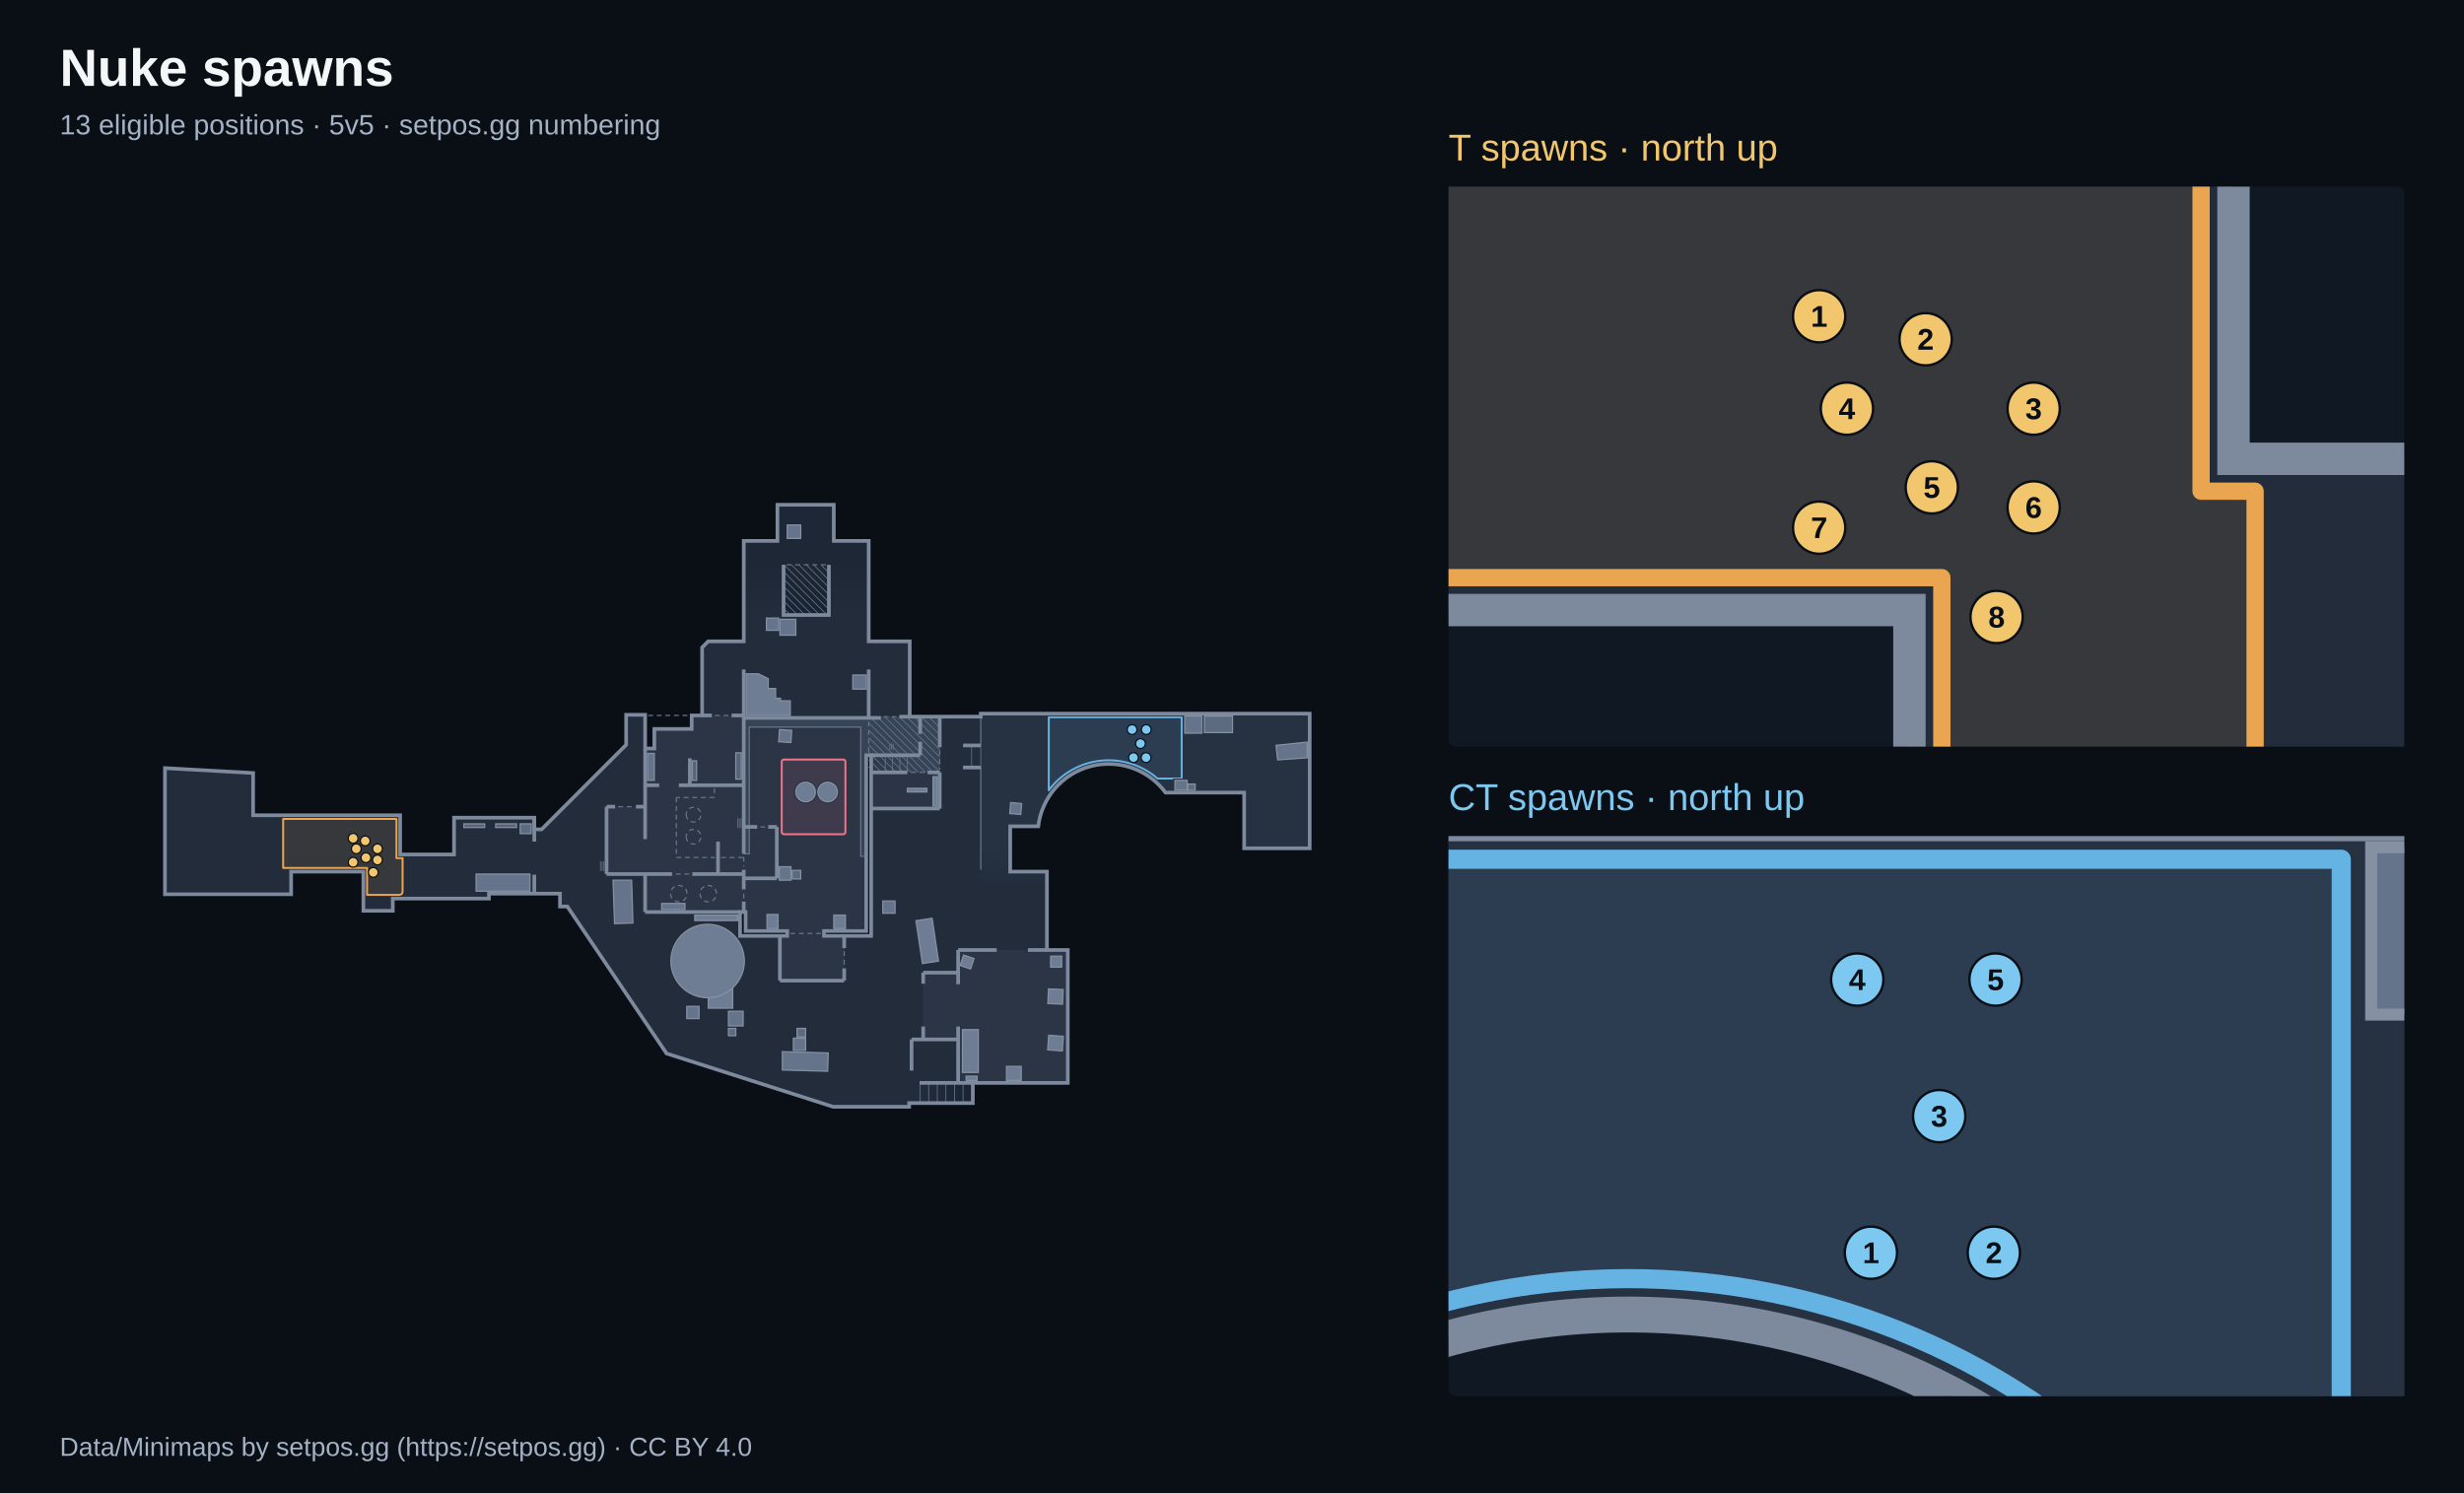
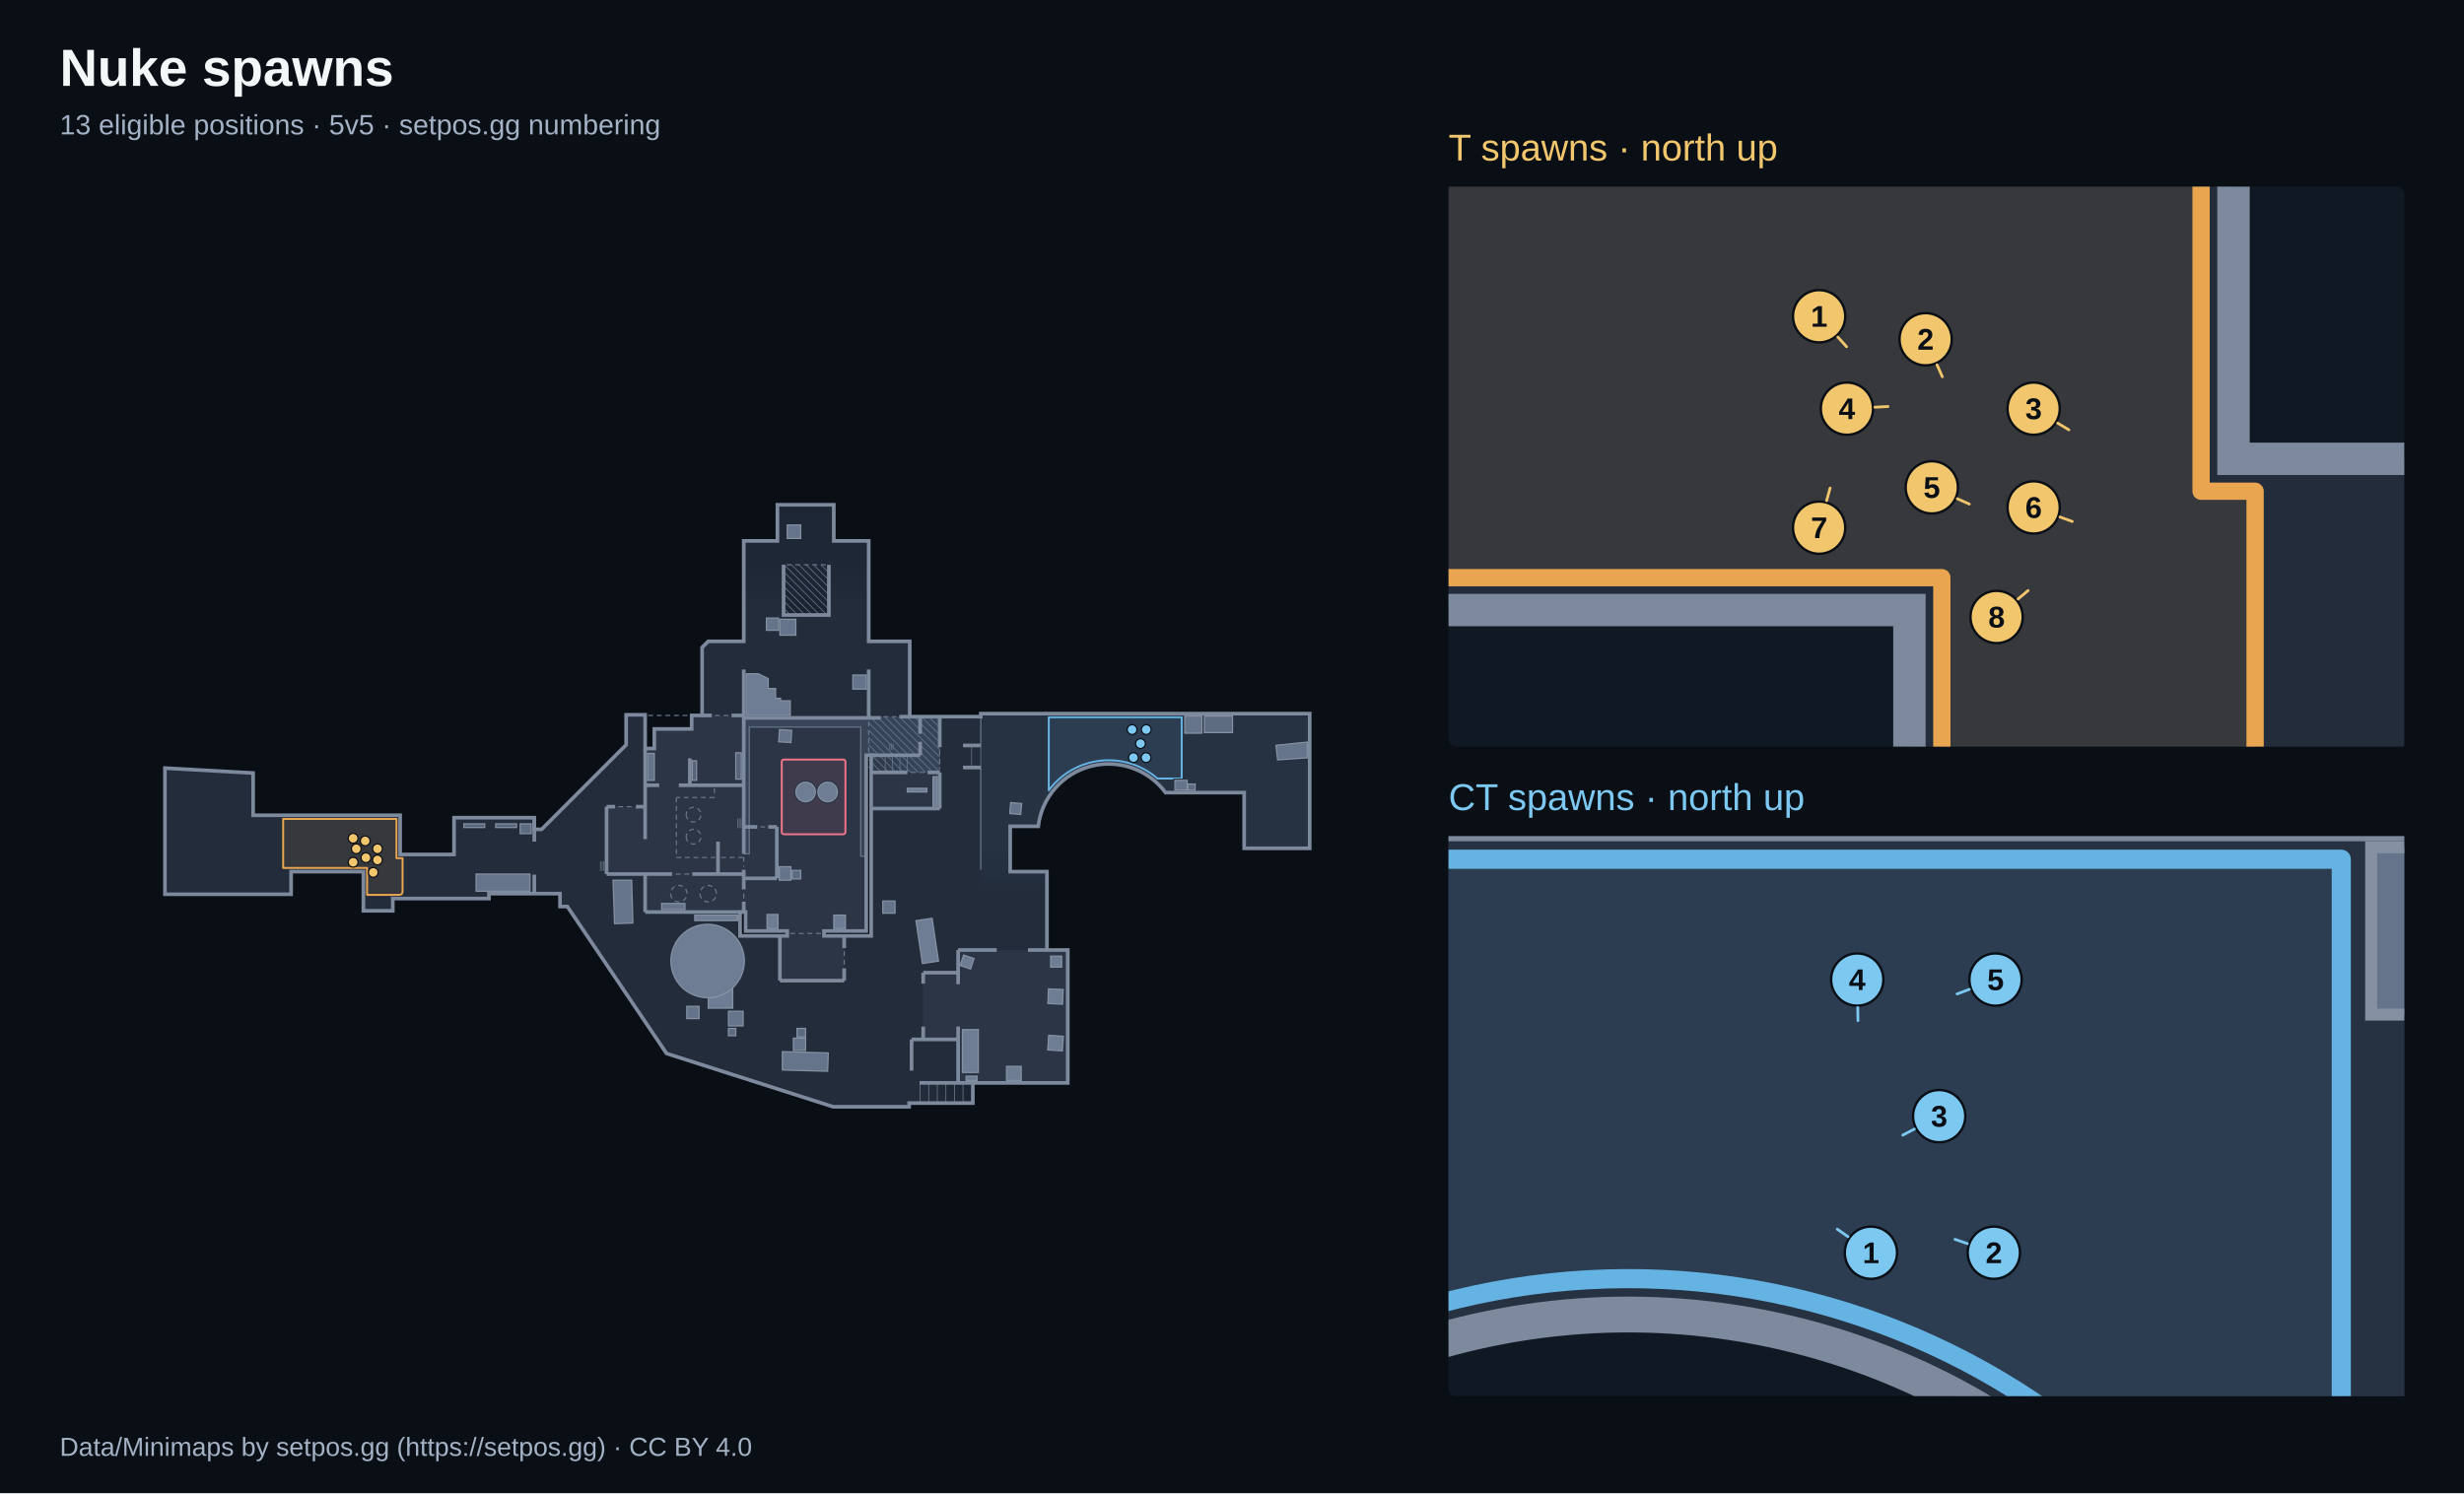
<svg xmlns="http://www.w3.org/2000/svg" width="1320" height="800" viewBox="0 0 1320 800" font-family="Arial, sans-serif">
  <defs>
    <g id="oss-map" fill="none">
      <defs>
        <clipPath id="floor-clip">
          <path d="M996 448.5H727.5V451H669.5V389.5H636V307.5H607.5V278H561.5V307.5H534V389.5H505L500 394.5V450H491.5V461H461V477H453.5V449.5H438V474L369 543H363V533.5H297.5V563.5H253.5V531.5H133.5V497L61.5 493V596H164.5V577.5H223.5V609.5H247.5V599.5H326V595.5H384V606H390L471 726L607 769.5H669V766.5H721V750H798.5V641.5H781.5V577.5H751.5V540.5H774.4A57.87 57.87 0 0 1 878.33 513H942.5V558.5H996ZM634 482.5H638V630H599.5V626H634ZM531 610.5H535.5V626H569.5V630H531Z" fill-rule="evenodd" clip-rule="evenodd" />
        </clipPath>
        <filter id="elevation-blend" filterUnits="userSpaceOnUse" x="0" y="0" width="1024" height="1024" color-interpolation-filters="sRGB">
          <feGaussianBlur stdDeviation="6" />
        </filter>
        <clipPath id="boundary-occlusion-clip">
          <path d="M777.8 446.3L896.7 446.3L896.7 449L892.5 449L892.5 466L896.7 466L896.7 501.5L884.5 501.5L884.5 512.5L896.7 512.5L896.7 516.35L777.8 516.35L777.8 446.3ZM559.8 480.8L622.2 480.8L622.2 552.2L559.8 552.2L559.8 480.8ZM575 512.5Q575 510.69 575.67 509Q576.39 507.17 577.78 505.78Q579.17 504.39 581 503.67Q582.69 503 584.5 503Q586.31 503 588 503.67Q589.83 504.39 591.22 505.78Q592.61 507.17 593.33 509Q593.42 509.23 593.5 509.46Q593.58 509.23 593.67 509Q594.39 507.17 595.78 505.78Q597.17 504.39 599 503.67Q600.69 503 602.5 503Q604.31 503 606 503.67Q607.83 504.39 609.22 505.78Q610.61 507.17 611.33 509Q612 510.69 612 512.5Q612 514.31 611.33 516Q610.61 517.83 609.22 519.22Q607.83 520.61 606 521.33Q604.31 522 602.5 522Q600.69 522 599 521.33Q597.17 520.61 595.78 519.22Q594.39 517.83 593.67 516Q593.58 515.77 593.5 515.54Q593.42 515.77 593.33 516Q592.61 517.83 591.22 519.22Q589.83 520.61 588 521.33Q586.31 522 584.5 522Q582.69 522 581 521.33Q579.17 520.61 577.78 519.22Q576.39 517.83 575.67 516Q575 514.31 575 512.5ZM152.8 529.3L260.7 529.3L260.7 601.7L152.8 601.7L152.8 529.3Z" clip-rule="evenodd" />
        </clipPath>
      </defs>
      <defs>
        <linearGradient id="surface-ramp-room-slope-grad" gradientUnits="userSpaceOnUse" x1="577" y1="324.4" x2="577" y2="362.8">
          <stop offset="0" stop-color="#1e2735" />
          <stop offset="0.9" stop-color="#222b39" />
          <stop offset="1" stop-color="#222c3b" />
        </linearGradient>
        <linearGradient id="surface-ramp-grad" gradientUnits="userSpaceOnUse" x1="585" y1="327" x2="585" y2="368">
          <stop offset="0" stop-color="#1e2735" />
          <stop offset="0.9" stop-color="#1a2331" />
          <stop offset="1" stop-color="#1a222f" />
        </linearGradient>
        <linearGradient id="surface-ct-slope-grad" gradientUnits="userSpaceOnUse" x1="740" y1="558" x2="740" y2="590">
          <stop offset="0" stop-color="#263141" />
          <stop offset="0.9" stop-color="#222d3d" />
          <stop offset="1" stop-color="#222c3b" />
        </linearGradient>
        <linearGradient id="surface-secret-stairs-grad" gradientUnits="userSpaceOnUse" x1="678" y1="759" x2="721" y2="759">
          <stop offset="0" stop-color="#222c3b" />
          <stop offset="0.9" stop-color="#1a2433" />
          <stop offset="1" stop-color="#1a222f" />
        </linearGradient>
        <linearGradient id="surface-heaven-stairs-grad" gradientUnits="userSpaceOnUse" x1="672" y1="489" x2="648" y2="489">
          <stop offset="0" stop-color="#374458" />
          <stop offset="0.9" stop-color="#2f3c50" />
          <stop offset="1" stop-color="#2f3a4c" />
        </linearGradient>
      </defs>
      <g id="editable-map">
        <g id="floor-surfaces" clip-path="url(#floor-clip)">
          <path id="floor-base" d="M996 448.5H727.5V451H669.5V389.5H636V307.5H607.5V278H561.5V307.5H534V389.5H505L500 394.5V450H491.5V461H461V477H453.5V449.5H438V474L369 543H363V533.5H297.5V563.5H253.5V531.5H133.5V497L61.5 493V596H164.5V577.5H223.5V609.5H247.5V599.5H326V595.5H384V606H390L471 726L607 769.5H669V766.5H721V750H798.5V641.5H781.5V577.5H751.5V540.5H774.4A57.87 57.87 0 0 1 878.33 513H942.5V558.5H996ZM634 482.5H638V630H599.5V626H634ZM531 610.5H535.5V626H569.5V630H531Z" fill="#222c3b" fill-rule="evenodd" />
          <g id="continuous-elevations" filter="url(#elevation-blend)">
</g>
          <path id="surface-ramp-room-north" d="M520 270H650V324.4H520Z" fill="#1e2735" stroke="none" />
          <path id="surface-ramp-room-slope" d="M520 324.4H650V362.8H520Z" fill="url(#surface-ramp-room-slope-grad)" stroke="none" />
          <path id="surface-ramp" d="M566.5 327H603.5V368H566.5Z" fill="url(#surface-ramp-grad)" stroke="none" />
          <path id="surface-ct" d="M727.5 440H1005V575H790V558H727.5Z" fill="#263141" stroke="none" />
          <path id="surface-ct-slope" d="M727.5 558H790V590H727.5Z" fill="url(#surface-ct-slope-grad)" stroke="none" />
          <path id="surface-secret-stairs" d="M678 750H721V766.5H678Z" fill="url(#surface-secret-stairs-grad)" stroke="none" />
          <path id="surface-a-site" d="M534 452H636V628H534Z" fill="#2b3546" stroke="none" />
          <path id="surface-hell-room" d="M636 496.5H694V526H636Z" fill="#2b3546" stroke="none" />
          <path id="surface-garage" d="M709 641.5H798.5V750H709V714.5H680.5V660H709Z" fill="#2b3546" stroke="none" />
          <path id="surface-lobby" d="M453.5 477H461V461H491.5V450H534V610.5H453.5V579.5H422V524.5H453.5Z" fill="#2b3546" stroke="none" />
          <path id="surface-mini" d="M563.5 628H616V666.5H563.5Z" fill="#2b3546" stroke="none" />
          <path id="surface-rafters" d="M534 452H636V565H629.5V459.5H538.5V563H534Z" fill="#374458" stroke="none" />
          <path id="surface-heaven" d="M636 451H694V496.5H672V482.5H636Z" fill="#374458" stroke="none" />
          <path id="surface-heaven-stairs" d="M648 482.5H672V496.5H648Z" fill="url(#surface-heaven-stairs-grad)" stroke="none" />
          <path id="surface-heaven-landing" d="M636 482.5H648V496.5H636Z" fill="#2f3a4c" stroke="none" />
        </g>
        <g id="lower-route-projections">
          <path id="under-heaven-border" d="M648 451L658.5 451M694 478.5L694 494M681.5 496.5L670 496.5M636 480L636 454.5" fill="none" stroke="#667587" stroke-width="1" stroke-dasharray="4 3" stroke-linejoin="round" />
          <path id="under-heaven-hatch" d="M691 451L694 454M685 451L694 460M679 451L694 466M673 451L694 472M667 451L694 478M661 451L694 484M655 451L694 490M649 451L694 496M643 451L688.5 496.5M637 451L682.5 496.5M636 456L676.5 496.5M636 462L670.5 496.5M636 468L664.5 496.5M636 474L658.5 496.5M636 480L652.5 496.5M636 486L646.5 496.5M636 492L640.5 496.5" fill="none" stroke="#667587" stroke-width=".65" />
          <path id="ramp-opening-border" d="M569 327L601 327" fill="none" stroke="#667587" stroke-width="1" stroke-dasharray="4 3" stroke-linejoin="round" />
          <path id="ramp-opening-hatch" d="M597 327L603.5 333.5M591 327L603.5 339.5M585 327L603.5 345.5M579 327L603.5 351.5M573 327L603.5 357.5M567 327L603.5 363.5M566.5 332.5L602 368M566.5 338.5L596 368M566.5 344.5L590 368M566.5 350.5L584 368M566.5 356.5L578 368M566.5 362.5L572 368" fill="none" stroke="#667587" stroke-width=".65" />
        </g>
        <g id="areas" clip-path="url(#boundary-occlusion-clip)">
          <g id="a-plant">
            <path id="a-plant-fill" d="M567 486Q565 486 565 488V545Q565 547 567 547H615Q617 547 617 545V488Q617 486 615 486Z" fill="#f07589" fill-opacity=".10" stroke="#f07589" stroke-width="1.6" stroke-linejoin="round" />
          </g>
          <g id="t-spawn">
            <path id="t-spawn-fill" d="M158 534.5H250.5V566.5H255.5V593.5Q255.5 596.5 252.5 596.5H226.5V574.5H158Z" fill="#e9a54f" fill-opacity=".10" stroke="#e9a54f" stroke-width="1.6" stroke-linejoin="round" />
          </g>
          <g id="ct-spawn">
            <path id="ct-spawn-fill" d="M783 451.5H891.5V501.5H871.75A60.87 60.87 0 0 0 783 511.15Z" fill="#65b3e3" fill-opacity=".10" stroke="#65b3e3" stroke-width="1.6" stroke-linejoin="round" />
          </g>
        </g>
        <g id="height-seams">
          <path id="ct-ledge-n" d="M727.5 451V474.5" fill="none" stroke="#667587" stroke-width="1" />
          <path id="ct-ledge-s" d="M727.5 492.5V576" fill="none" stroke="#667587" stroke-width="1" />
          <path id="ct-stairs-treads" d="M720 474.5V492.5M727.5 474.5V492.5" fill="none" stroke="#667587" stroke-width=".65" />
          <path id="rafters-ledge" d="M534 563H538.5V459.5H629.5V565H634" fill="none" stroke="#667587" stroke-width="1" />
          <path id="secret-stairs-treads" d="M678 750V766.5M685 750V766.5M692 750V766.5M699 750V766.5M706 750V766.5M713 750V766.5" fill="none" stroke="#667587" stroke-width=".65" />
          <path id="heaven-stairs-treads" d="M649.5 482.5V496.5M655.5 482.5V496.5M661.5 482.5V496.5M667.5 482.5V496.5" fill="none" stroke="#667587" stroke-width=".65" />
          <path id="heaven-ladder" d="M653.2 473V478M654.6 473V478M656 473V478" fill="none" stroke="#667587" stroke-width=".65" />
          <path id="t-roof-ladder" d="M419.8 569V577M418.4 569V577M417 569V577" fill="none" stroke="#667587" stroke-width=".65" />
          <path id="lobby-ladder" d="M531.8 534V542M530.4 534V542M529 534V542" fill="none" stroke="#667587" stroke-width=".65" />
          <path id="t-roof-route" d="M456 450L489 450M510.5 450L521.5 450M534 565.5L534 573.5M489.5 579.5L478 579.5M431.5 524.5L443.5 524.5" fill="none" stroke="#667587" stroke-width="1" stroke-dasharray="4 3" />
          <path id="t-roof-south-route" d="M534 599.5L534 594.5" fill="none" stroke="#667587" stroke-width="1" stroke-dasharray="4 3" />
          <path id="t-roof-deck-route" d="M510 509.5L510 517M510 517L479 517M479 517L479 566M479 566L510.5 566M515.5 566L534 566" fill="none" stroke="#667587" stroke-width="1" stroke-dasharray="4 3" />
          <path id="hut-roof-route" d="M547.5 541L551.5 541" fill="none" stroke="#667587" stroke-width="1" stroke-dasharray="4 3" />
          <path id="mini-roof-route" d="M572 628L597 628M616 642.5L616 654" fill="none" stroke="#667587" stroke-width="1" stroke-dasharray="4 3" />
          <path id="t-roof-vents" d="M487 531A6 6 0 1 0 499 531A6 6 0 1 0 487 531ZM487 549A6 6 0 1 0 499 549A6 6 0 1 0 487 549ZM474.3 595.5A6.7 6.7 0 1 0 487.7 595.5A6.7 6.7 0 1 0 474.3 595.5ZM498.3 595.5A6.7 6.7 0 1 0 511.7 595.5A6.7 6.7 0 1 0 498.3 595.5Z" fill="none" stroke="#667587" stroke-width="1" stroke-dasharray="4 3" />
        </g>
        <g id="physical-boundaries">
          <path id="perimeter" d="M996 448.5H727.5V451H669.5V389.5H636V307.5H607.5V278H561.5V307.5H534V389.5H505L500 394.5V450H491.5V461H461V477H453.5V449.5H438V474L369 543H363V533.5H297.5V563.5H253.5V531.5H133.5V497L61.5 493V596H164.5V577.5H223.5V609.5H247.5V599.5H326V595.5H384V606H390L471 726L607 769.5H669V766.5H721V750H798.5V641.5H781.5V577.5H751.5V540.5H774.4A57.87 57.87 0 0 1 878.33 513H942.5V558.5H996ZM634 482.5H638V630H599.5V626H634ZM531 610.5H535.5V626H569.5V630H531Z" fill="none" stroke="#7d899c" stroke-width="3" stroke-linejoin="miter" stroke-miterlimit="2" />
          <path id="lobby-west-wall" d="M453.5 477V551" fill="none" stroke="#7d899c" stroke-width="3" stroke-linejoin="miter" stroke-miterlimit="2" />
          <path id="lobby-west-room-north-w" d="M422 524.5H429" fill="none" stroke="#7d899c" stroke-width="3" stroke-linejoin="miter" stroke-miterlimit="2" />
          <path id="lobby-west-room-north-e" d="M446 524.5H453.5" fill="none" stroke="#7d899c" stroke-width="3" stroke-linejoin="miter" stroke-miterlimit="2" />
          <path id="lobby-west-room-west" d="M422 524.5V579.5" fill="none" stroke="#7d899c" stroke-width="3" stroke-linejoin="miter" stroke-miterlimit="2" />
          <path id="lobby-south-wall-w" d="M422 579.5H475.5" fill="none" stroke="#7d899c" stroke-width="3" stroke-linejoin="miter" stroke-miterlimit="2" />
          <path id="lobby-south-wall-e" d="M492 579.5H534" fill="none" stroke="#7d899c" stroke-width="3" stroke-linejoin="miter" stroke-miterlimit="2" />
          <path id="lobby-stub-513" d="M513 553V579.5" fill="none" stroke="#7d899c" stroke-width="3" stroke-linejoin="miter" stroke-miterlimit="2" />
          <path id="lobby-partition-w" d="M453.5 507H465" fill="none" stroke="#7d899c" stroke-width="3" stroke-linejoin="miter" stroke-miterlimit="2" />
          <path id="lobby-partition" d="M481 507H534" fill="none" stroke="#7d899c" stroke-width="3" stroke-linejoin="miter" stroke-miterlimit="2" />
          <path id="lobby-partition-stub" d="M490 485V507" fill="none" stroke="#7d899c" stroke-width="3" stroke-linejoin="miter" stroke-miterlimit="2" />
          <path id="lobby-north-wall-w" d="M500 450H508" fill="none" stroke="#7d899c" stroke-width="3" stroke-linejoin="miter" stroke-miterlimit="2" />
          <path id="lobby-north-wall-e" d="M524 450H534" fill="none" stroke="#7d899c" stroke-width="3" stroke-linejoin="miter" stroke-miterlimit="2" />
          <path id="lobby-south-room-west" d="M453.5 579.5V610.5" fill="none" stroke="#7d899c" stroke-width="3" stroke-linejoin="miter" stroke-miterlimit="2" />
          <path id="lobby-south-room-south" d="M453.5 610.5H531" fill="none" stroke="#7d899c" stroke-width="3" stroke-linejoin="miter" stroke-miterlimit="2" />
          <path id="a-north-wall" d="M534 452H646" fill="none" stroke="#7d899c" stroke-width="3" stroke-linejoin="miter" stroke-miterlimit="2" />
          <path id="a-west-wall-n" d="M534 412.5V563" fill="none" stroke="#7d899c" stroke-width="3" stroke-linejoin="miter" stroke-miterlimit="2" />
          <path id="a-west-wall-hut" d="M534 576V592" fill="none" stroke="#7d899c" stroke-width="3" stroke-linejoin="miter" stroke-miterlimit="2" />
          <path id="a-west-wall-s" d="M534 602V610.5" fill="none" stroke="#7d899c" stroke-width="3" stroke-linejoin="miter" stroke-miterlimit="2" />
          <path id="ramp-room-east-low" d="M636 412.5V452" fill="none" stroke="#7d899c" stroke-width="3" stroke-linejoin="miter" stroke-miterlimit="2" />
          <path id="hut-north-w" d="M534 541H545" fill="none" stroke="#7d899c" stroke-width="3" stroke-linejoin="miter" stroke-miterlimit="2" />
          <path id="hut-north-e" d="M554 541H561" fill="none" stroke="#7d899c" stroke-width="3" stroke-linejoin="miter" stroke-miterlimit="2" />
          <path id="hut-east" d="M561 541V583" fill="none" stroke="#7d899c" stroke-width="3" stroke-linejoin="miter" stroke-miterlimit="2" />
          <path id="hut-south" d="M534 583H561" fill="none" stroke="#7d899c" stroke-width="3" stroke-linejoin="miter" stroke-miterlimit="2" />
          <path id="mini-west" d="M563.5 630V666.5" fill="none" stroke="#7d899c" stroke-width="3" stroke-linejoin="miter" stroke-miterlimit="2" />
          <path id="mini-south" d="M563.5 666.5H616" fill="none" stroke="#7d899c" stroke-width="3" stroke-linejoin="miter" stroke-miterlimit="2" />
          <path id="mini-east-n" d="M616 630V640" fill="none" stroke="#7d899c" stroke-width="3" stroke-linejoin="miter" stroke-miterlimit="2" />
          <path id="mini-east-s" d="M616 656.5V666.5" fill="none" stroke="#7d899c" stroke-width="3" stroke-linejoin="miter" stroke-miterlimit="2" />
          <path id="side-room-south-e" d="M661 451H669.5" fill="none" stroke="#7d899c" stroke-width="3" stroke-linejoin="miter" stroke-miterlimit="2" />
          <path id="heaven-room-east-n" d="M678 451V465" fill="none" stroke="#7d899c" stroke-width="3" stroke-linejoin="miter" stroke-miterlimit="2" />
          <path id="heaven-room-east-s" d="M678 471.5V482.5" fill="none" stroke="#7d899c" stroke-width="3" stroke-linejoin="miter" stroke-miterlimit="2" />
          <path id="heaven-room-south" d="M638 482.5H678" fill="none" stroke="#7d899c" stroke-width="3" stroke-linejoin="miter" stroke-miterlimit="2" />
          <path id="heaven-east-wall" d="M694 451V476" fill="none" stroke="#7d899c" stroke-width="3" stroke-linejoin="miter" stroke-miterlimit="2" />
          <path id="hell-north-w" d="M638 496.5H667.5" fill="none" stroke="#7d899c" stroke-width="3" stroke-linejoin="miter" stroke-miterlimit="2" />
          <path id="hell-north-e" d="M684 496.5H694" fill="none" stroke="#7d899c" stroke-width="3" stroke-linejoin="miter" stroke-miterlimit="2" />
          <path id="hell-east" d="M694 496.5V526" fill="none" stroke="#7d899c" stroke-width="3" stroke-linejoin="miter" stroke-miterlimit="2" />
          <path id="hell-south" d="M638 526H694" fill="none" stroke="#7d899c" stroke-width="3" stroke-linejoin="miter" stroke-miterlimit="2" />
          <path id="ct-stairs-rail-n" d="M713 474.5H727.5" fill="none" stroke="#7d899c" stroke-width="3" stroke-linejoin="miter" stroke-miterlimit="2" />
          <path id="ct-stairs-rail-s" d="M713 492.5H727.5" fill="none" stroke="#7d899c" stroke-width="3" stroke-linejoin="miter" stroke-miterlimit="2" />
          <path id="ramp-rail" d="M566.5 327V368H603.5V327" fill="none" stroke="#7d899c" stroke-width="3" stroke-linejoin="miter" stroke-miterlimit="2" />
          <path id="garage-north-w" d="M709 641.5H740.5" fill="none" stroke="#7d899c" stroke-width="3" stroke-linejoin="miter" stroke-miterlimit="2" />
          <path id="garage-north-e" d="M766 641.5H781.5" fill="none" stroke="#7d899c" stroke-width="3" stroke-linejoin="miter" stroke-miterlimit="2" />
          <path id="garage-west-n" d="M709 641.5V669.5" fill="none" stroke="#7d899c" stroke-width="3" stroke-linejoin="miter" stroke-miterlimit="2" />
          <path id="garage-west-s" d="M709 704V750" fill="none" stroke="#7d899c" stroke-width="3" stroke-linejoin="miter" stroke-miterlimit="2" />
          <path id="porch-north" d="M680.5 660H709" fill="none" stroke="#7d899c" stroke-width="3" stroke-linejoin="miter" stroke-miterlimit="2" />
          <path id="porch-post-n" d="M680.5 660V669" fill="none" stroke="#7d899c" stroke-width="3" stroke-linejoin="miter" stroke-miterlimit="2" />
          <path id="porch-post-s" d="M680.5 704V714.5" fill="none" stroke="#7d899c" stroke-width="3" stroke-linejoin="miter" stroke-miterlimit="2" />
          <path id="porch-south" d="M671 714.5H709" fill="none" stroke="#7d899c" stroke-width="3" stroke-linejoin="miter" stroke-miterlimit="2" />
          <path id="secret-shed-west" d="M671 714.5V740" fill="none" stroke="#7d899c" stroke-width="3" stroke-linejoin="miter" stroke-miterlimit="2" />
          <path id="secret-stairs-rail" d="M677.5 750H721" fill="none" stroke="#7d899c" stroke-width="3" stroke-linejoin="miter" stroke-miterlimit="2" />
          <path id="t-lane-gate-n" d="M363 533.5V553" fill="none" stroke="#7d899c" stroke-width="3" stroke-linejoin="miter" stroke-miterlimit="2" />
          <path id="t-lane-gate-s" d="M363 580V595.5" fill="none" stroke="#7d899c" stroke-width="3" stroke-linejoin="miter" stroke-miterlimit="2" />
        </g>
        <g id="cover-surfaces">
          <g id="silo-south-service-pad-cover">
            <path id="silo-south-service-pad" d="M525 689H505V680.5C506.646 680.5 508.313 680.337 509.927 680.015L510 680L512.5 679.5L513.814 679.062C514.937 678.688 516.031 678.234 517.089 677.705L517.5 677.5L518.286 677.107C519.758 676.371 521.155 675.491 522.454 674.48L525 672.5V689Z" fill="#6e7d93" stroke="#8591a3" stroke-width="1" stroke-linejoin="miter" />
          </g>
          <g id="t-side-truck-cover">
            <path id="t-side-truck" d="M315.5 579.5H359.5V593.5H315.5Z" fill="#65748a" stroke="#8591a3" stroke-width="1" stroke-linejoin="miter" />
          </g>
          <g id="t-lane-bench-west-cover">
            <path id="t-lane-bench-west" d="M305.5 538.5H322.5V541.5H305.5Z" fill="#566378" stroke="#8591a3" stroke-width="1" stroke-linejoin="miter" />
          </g>
          <g id="t-lane-bench-east-cover">
            <path id="t-lane-bench-east" d="M331.5 538.5H348.5V541.5H331.5Z" fill="#566378" stroke="#8591a3" stroke-width="1" stroke-linejoin="miter" />
          </g>
          <g id="t-lane-bin-cover">
            <path id="t-lane-bin" d="M351.5 538.5H360.5V546.5H351.5Z" fill="#5d6b81" stroke="#8591a3" stroke-width="1" stroke-linejoin="miter" />
          </g>
          <g id="yard-crate-high-cover">
            <path id="yard-crate-high" d="M521.5 691.5H533.5V703.5H521.5Z" fill="#65748a" stroke="#8591a3" stroke-width="1" stroke-linejoin="miter" />
          </g>
          <g id="yard-crate-low-cover">
            <path id="yard-crate-low" d="M521.5 705.5H527.5V711.5H521.5Z" fill="#5d6b81" stroke="#8591a3" stroke-width="1" stroke-linejoin="miter" />
          </g>
          <g id="yard-small-crate-high-cover">
            <path id="yard-small-crate-high" d="M577.5 705.5H584.5V712.5H577.5Z" fill="#5d6b81" stroke="#8591a3" stroke-width="1" stroke-linejoin="miter" />
          </g>
          <g id="yard-small-crate-low-cover">
            <path id="yard-small-crate-low" d="M574.5 713.5H584.5V723.5H574.5Z" fill="#65748a" stroke="#8591a3" stroke-width="1" stroke-linejoin="miter" />
          </g>
          <g id="yard-red-container-cover">
            <path id="yard-red-container" d="M566.014 724.5L565.5 724.486V725V739V739.486L565.986 739.5L601.986 740.5L602.482 740.514L602.5 740.018L603 726.018L603.018 725.514L602.514 725.5L566.014 724.5Z" fill="#65748a" stroke="#8591a3" stroke-width="1" stroke-linejoin="miter" />
          </g>
          <g id="silo-access-blue-crate-cover">
            <path id="silo-access-blue-crate" d="M487.5 687.5H497.5V697.5H487.5Z" fill="#65748a" stroke="#8591a3" stroke-width="1" stroke-linejoin="miter" />
          </g>
          <g id="lobby-side-blue-container-cover">
            <path id="lobby-side-blue-container" d="M427.789 584.5H427.271L427.289 585.018L428.5 619.518L428.518 620.018L429.018 620L443.018 619.5L443.514 619.482L443.5 618.985L442.5 584.985L442.485 584.5H442H427.789Z" fill="#65748a" stroke="#8591a3" stroke-width="1" stroke-linejoin="miter" />
          </g>
          <g id="ramp-back-crate-cover">
            <path id="ramp-back-crate" d="M569.5 294.5H580.5V305.5H569.5Z" fill="#65748a" stroke="#8591a3" stroke-width="1" stroke-linejoin="miter" />
          </g>
          <g id="secret-side-white-container-cover">
            <path id="secret-side-white-container" d="M712.5 706.5H725.5V741.5H712.5Z" fill="#6e7d93" stroke="#8591a3" stroke-width="1" stroke-linejoin="miter" />
          </g>
          <g id="garage-south-crate-cover">
            <path id="garage-south-crate" d="M748.5 736.5H760.5V748H748.5Z" fill="#6e7d93" stroke="#8591a3" stroke-width="1" stroke-linejoin="miter" />
          </g>
          <g id="garage-east-crate-1-cover">
            <path id="garage-east-crate-1" d="M782.76 673.25L794.75 673.76L794.24 685.75L782.25 685.24Z" fill="#6e7d93" stroke="#8591a3" stroke-width="1" stroke-linejoin="miter" />
          </g>
          <g id="garage-south-detail-cover">
            <path id="garage-south-detail" d="M715.5 744.5H724.5V748H715.5Z" fill="#6e7d93" stroke="#8591a3" stroke-width="1" stroke-linejoin="miter" />
          </g>
          <g id="garage-east-crate-2-cover">
            <path id="garage-east-crate-2" d="M782.93 711.10L794.90 711.93L794.07 723.90L782.10 723.07Z" fill="#6e7d93" stroke="#8591a3" stroke-width="1" stroke-linejoin="miter" />
          </g>
          <g id="garage-north-crate-cover">
            <path id="garage-north-crate" d="M784.5 646.5H793.5V655.5H784.5Z" fill="#6e7d93" stroke="#8591a3" stroke-width="1" stroke-linejoin="miter" />
          </g>
          <g id="ct-yard-red-crate-cover">
            <path id="ct-yard-red-crate" d="M751.89 521.14L760.86 521.89L760.11 530.86L751.14 530.11Z" fill="#65748a" stroke="#8591a3" stroke-width="1" stroke-linejoin="miter" />
          </g>
          <g id="ct-lane-bin-cover">
            <path id="ct-lane-bin" d="M886 503H896V511H886Z" fill="#65748a" stroke="#8591a3" stroke-width="1" stroke-linejoin="miter" />
          </g>
          <g id="ct-lane-crate-cover">
            <path id="ct-lane-crate" d="M894 450.5H908V464.5H894Z" fill="#65748a" stroke="#8591a3" stroke-width="1" stroke-linejoin="miter" />
          </g>
          <g id="ct-lane-container-cover">
            <path id="ct-lane-container" d="M910 450.5H933V464H910Z" fill="#5d6b81" stroke="#8591a3" stroke-width="1" stroke-linejoin="miter" />
          </g>
          <g id="ct-lane-detail-cover">
            <path id="ct-lane-detail" d="M896.5 506H902.5V511H896.5Z" fill="#5d6b81" stroke="#8591a3" stroke-width="1" stroke-linejoin="miter" />
          </g>
          <g id="yard-secret-crate-cover">
            <path id="yard-secret-crate" d="M713.46 645.63L722.01 648.46L719.17 657.01L710.63 654.18Z" fill="#6e7d93" stroke="#8591a3" stroke-width="1" stroke-linejoin="miter" />
          </g>
          <g id="outside-main-crate-cover">
            <path id="outside-main-crate" d="M647.5 601.5H657.5V611.5H647.5Z" fill="#65748a" stroke="#8591a3" stroke-width="1" stroke-linejoin="miter" />
          </g>
          <g id="hut-vent-base-cover">
            <path id="hut-vent-base" d="M563 573.5H572.5V584.5H563Z" fill="#65748a" stroke="#8591a3" stroke-width="1" stroke-linejoin="miter" />
          </g>
          <g id="hut-blue-crate-cover">
            <path id="hut-blue-crate" d="M573.5 576.5H580.5V583.5H573.5Z" fill="#5d6b81" stroke="#8591a3" stroke-width="1" stroke-linejoin="miter" />
          </g>
          <g id="a-north-blue-crate-cover">
            <path id="a-north-blue-crate" d="M563.14 461.53L573.13 462.14L572.51 472.13L562.53 471.51Z" fill="#65748a" stroke="#8591a3" stroke-width="1" stroke-linejoin="miter" />
          </g>
          <g id="ramp-mid-crate-cover">
            <path id="ramp-mid-crate" d="M563.5 371.5H576.5V384.5H563.5Z" fill="#65748a" stroke="#8591a3" stroke-width="1" stroke-linejoin="miter" />
          </g>
          <g id="ramp-mid-blue-crate-cover">
            <path id="ramp-mid-blue-crate" d="M552.5 370.5H562.5V380.5H552.5Z" fill="#65748a" stroke="#8591a3" stroke-width="1" stroke-linejoin="miter" />
          </g>
          <g id="outside-white-container-cover">
            <path id="outside-white-container" d="M674.57 617.55L687.76 615.57L693.01 650.59L679.83 652.57Z" fill="#6e7d93" stroke="#8591a3" stroke-width="1" stroke-linejoin="miter" />
          </g>
          <g id="a-reactor-west-cover">
            <path id="a-reactor-west" d="M576.5 512.5A8 8 0 1 0 592.5 512.5A8 8 0 1 0 576.5 512.5Z" fill="#6e7d93" stroke="#8591a3" stroke-width="1" stroke-linejoin="miter" />
          </g>
          <g id="a-reactor-east-cover">
            <path id="a-reactor-east" d="M594.5 512.5A8 8 0 1 0 610.5 512.5A8 8 0 1 0 594.5 512.5Z" fill="#6e7d93" stroke="#8591a3" stroke-width="1" stroke-linejoin="miter" />
          </g>
          <g id="silo-cover">
            <path id="silo" d="M474.5 650.5A30 30 0 1 0 534.5 650.5A30 30 0 1 0 474.5 650.5Z" fill="#6e7d93" stroke="#8591a3" stroke-width="1" stroke-linejoin="miter" />
          </g>
          <g id="ramp-crate-pile-cover">
            <path id="ramp-crate-pile" d="M536 416H546L554 420V428H560V436H564V438H572V450H536Z" fill="#6e7d93" stroke="#8591a3" stroke-width="1" stroke-linejoin="miter" />
          </g>
          <g id="ramp-east-crate-cover">
            <path id="ramp-east-crate" d="M623 417H634V428.5H623Z" fill="#65748a" stroke="#8591a3" stroke-width="1" stroke-linejoin="miter" />
          </g>
          <g id="lobby-west-lockers-cover">
            <path id="lobby-west-lockers" d="M455.5 481H461V503H455.5Z" fill="#65748a" stroke="#8591a3" stroke-width="1" stroke-linejoin="miter" />
          </g>
          <g id="lobby-lockers-partition-cover">
            <path id="lobby-lockers-partition" d="M492 487H495.5V503H492Z" fill="#566378" stroke="#8591a3" stroke-width="1" stroke-linejoin="miter" />
          </g>
          <g id="lobby-lockers-east-cover">
            <path id="lobby-lockers-east" d="M527.5 480.5H532V502H527.5Z" fill="#566378" stroke="#8591a3" stroke-width="1" stroke-linejoin="miter" />
          </g>
          <g id="lobby-south-crates-cover">
            <path id="lobby-south-crates" d="M467 603.5H486V608.5H467Z" fill="#65748a" stroke="#8591a3" stroke-width="1" stroke-linejoin="miter" />
          </g>
          <g id="hell-lockers-cover">
            <path id="hell-lockers" d="M688.5 500H692V524H688.5Z" fill="#6e7d93" stroke="#8591a3" stroke-width="1" stroke-linejoin="miter" />
          </g>
          <g id="hell-rack-cover">
            <path id="hell-rack" d="M667.5 509.5H683.5V512.5H667.5Z" fill="#6e7d93" stroke="#8591a3" stroke-width="1" stroke-linejoin="miter" />
          </g>
          <g id="a-vent-west-cover">
            <path id="a-vent-west" d="M553 612.5H562V624H553Z" fill="#6e7d93" stroke="#8591a3" stroke-width="1" stroke-linejoin="miter" />
          </g>
          <g id="a-vent-east-cover">
            <path id="a-vent-east" d="M607.5 613H617V624H607.5Z" fill="#6e7d93" stroke="#8591a3" stroke-width="1" stroke-linejoin="miter" />
          </g>
          <g id="silo-pipe-cover">
            <path id="silo-pipe" d="M494 613H529V617.5H494Z" fill="#6e7d93" stroke="#8591a3" stroke-width="1" stroke-linejoin="miter" />
          </g>
          <g id="ct-truck-cover">
            <path id="ct-truck" d="M968.5 474.4L994 471.75V484.6L969.8 486.3Z" fill="#65748a" stroke="#8591a3" stroke-width="1" stroke-linejoin="miter" />
          </g>
        </g>
      </g>
    </g>
  </defs>
  <rect width="1320" height="800" fill="#0a0f16" />
  <text x="32" y="46" fill="#f4f7f8" font-size="28" font-weight="700">Nuke spawns</text>
  <text x="32" y="72" fill="#a3b2c5" font-size="15">13 eligible positions · 5v5 · setpos.gg numbering</text>
  <svg x="24" y="88" width="720" height="672" viewBox="0 0 1024 1024">
    <use href="#oss-map" />
    <circle cx="215.141" cy="550.301" r="4" fill="#f2c66d" stroke="#0a0f16" stroke-width="1" />
    <circle cx="225" cy="552.429" r="4" fill="#f2c66d" stroke="#0a0f16" stroke-width="1" />
    <circle cx="235" cy="558.857" r="4" fill="#f2c66d" stroke="#0a0f16" stroke-width="1" />
    <circle cx="217.714" cy="558.857" r="4" fill="#f2c66d" stroke="#0a0f16" stroke-width="1" />
    <circle cx="225.571" cy="566.143" r="4" fill="#f2c66d" stroke="#0a0f16" stroke-width="1" />
    <circle cx="235" cy="568" r="4" fill="#f2c66d" stroke="#0a0f16" stroke-width="1" />
    <circle cx="215.141" cy="569.873" r="4" fill="#f2c66d" stroke="#0a0f16" stroke-width="1" />
    <circle cx="231.571" cy="578.143" r="4" fill="#f2c66d" stroke="#0a0f16" stroke-width="1" />
    <circle cx="852.143" cy="484.429" r="4" fill="#7dc8f1" stroke="#0a0f16" stroke-width="1" />
    <circle cx="862.429" cy="484.429" r="4" fill="#7dc8f1" stroke="#0a0f16" stroke-width="1" />
    <circle cx="857.857" cy="473" r="4" fill="#7dc8f1" stroke="#0a0f16" stroke-width="1" />
    <circle cx="851" cy="461.571" r="4" fill="#7dc8f1" stroke="#0a0f16" stroke-width="1" />
    <circle cx="862.571" cy="461.571" r="4" fill="#7dc8f1" stroke="#0a0f16" stroke-width="1" />
  </svg>
  <text x="776" y="86" font-size="20" fill="#f2c66d">T spawns · north up</text>
  <rect x="776" y="100" width="512" height="300" rx="4" fill="#101923" />
  <svg x="776" y="100" width="512" height="300" viewBox="180.833 538.301 88.476 51.841">
    <use href="#oss-map" />
    <a href="https://setpos.gg/nuke/t1">
      <circle cx="215.141" cy="550.301" r="2.419" fill="#f2c66d" stroke="#0a0f16" stroke-width="0.225" />
      <text x="215.141" y="550.301" dy=".35em" text-anchor="middle" font-size="2.765" font-weight="700" fill="#0a0f16">1</text>
-     </a>
-     <a href="https://setpos.gg/nuke/t2">
+       <line x1="216.876" y1="552.228" x2="217.685" y2="553.127" stroke="#f2c66d" stroke-width="0.259" stroke-linecap="round" />
+     </a>
+     <g>
      <circle cx="225" cy="552.429" r="2.419" fill="#f2c66d" stroke="#0a0f16" stroke-width="0.225" />
      <text x="225" y="552.429" dy=".35em" text-anchor="middle" font-size="2.765" font-weight="700" fill="#0a0f16">2</text>
-     </a>
+       <line x1="226.054" y1="554.797" x2="226.546" y2="555.902" stroke="#f2c66d" stroke-width="0.259" stroke-linecap="round" />
+     </g>
    <a href="https://setpos.gg/nuke/t3">
      <circle cx="235" cy="558.857" r="2.419" fill="#f2c66d" stroke="#0a0f16" stroke-width="0.225" />
      <text x="235" y="558.857" dy=".35em" text-anchor="middle" font-size="2.765" font-weight="700" fill="#0a0f16">3</text>
+       <line x1="237.222" y1="560.192" x2="238.259" y2="560.815" stroke="#f2c66d" stroke-width="0.259" stroke-linecap="round" />
    </a>
    <a href="https://setpos.gg/nuke/t4">
      <circle cx="217.714" cy="558.857" r="2.419" fill="#f2c66d" stroke="#0a0f16" stroke-width="0.225" />
      <text x="217.714" y="558.857" dy=".35em" text-anchor="middle" font-size="2.765" font-weight="700" fill="#0a0f16">4</text>
+       <line x1="220.303" y1="558.721" x2="221.511" y2="558.658" stroke="#f2c66d" stroke-width="0.259" stroke-linecap="round" />
    </a>
    <a href="https://setpos.gg/nuke/t5">
      <circle cx="225.571" cy="566.143" r="2.419" fill="#f2c66d" stroke="#0a0f16" stroke-width="0.225" />
      <text x="225.571" y="566.143" dy=".35em" text-anchor="middle" font-size="2.765" font-weight="700" fill="#0a0f16">5</text>
+       <line x1="227.939" y1="567.197" x2="229.044" y2="567.689" stroke="#f2c66d" stroke-width="0.259" stroke-linecap="round" />
    </a>
    <a href="https://setpos.gg/nuke/t6">
      <circle cx="235" cy="568" r="2.419" fill="#f2c66d" stroke="#0a0f16" stroke-width="0.225" />
      <text x="235" y="568" dy=".35em" text-anchor="middle" font-size="2.765" font-weight="700" fill="#0a0f16">6</text>
+       <line x1="237.436" y1="568.887" x2="238.572" y2="569.3" stroke="#f2c66d" stroke-width="0.259" stroke-linecap="round" />
    </a>
    <a href="https://setpos.gg/nuke/t7">
      <circle cx="215.141" cy="569.873" r="2.419" fill="#f2c66d" stroke="#0a0f16" stroke-width="0.225" />
      <text x="215.141" y="569.873" dy=".35em" text-anchor="middle" font-size="2.765" font-weight="700" fill="#0a0f16">7</text>
+       <line x1="215.834" y1="567.375" x2="216.157" y2="566.209" stroke="#f2c66d" stroke-width="0.259" stroke-linecap="round" />
    </a>
    <a href="https://setpos.gg/nuke/t8">
      <circle cx="231.571" cy="578.143" r="2.419" fill="#f2c66d" stroke="#0a0f16" stroke-width="0.225" />
      <text x="231.571" y="578.143" dy=".35em" text-anchor="middle" font-size="2.765" font-weight="700" fill="#0a0f16">8</text>
+       <line x1="233.557" y1="576.477" x2="234.484" y2="575.699" stroke="#f2c66d" stroke-width="0.259" stroke-linecap="round" />
    </a>
  </svg>
  <text x="776" y="434" font-size="20" fill="#7dc8f1">CT spawns · north up</text>
  <rect x="776" y="448" width="512" height="300" rx="4" fill="#101923" />
  <svg x="776" y="448" width="512" height="300" viewBox="816.801 449.571 79.97 46.857">
    <use href="#oss-map" />
-     <a href="https://setpos.gg/nuke/ct1">
+     <g>
      <circle cx="852.143" cy="484.429" r="2.187" fill="#7dc8f1" stroke="#0a0f16" stroke-width="0.203" />
      <text x="852.143" y="484.429" dy=".35em" text-anchor="middle" font-size="2.499" font-weight="700" fill="#0a0f16">1</text>
-     </a>
-     <a href="https://setpos.gg/nuke/ct2">
+       <line x1="850.224" y1="483.085" x2="849.328" y2="482.458" stroke="#7dc8f1" stroke-width="0.234" stroke-linecap="round" />
+     </g>
+     <g>
      <circle cx="862.429" cy="484.429" r="2.187" fill="#7dc8f1" stroke="#0a0f16" stroke-width="0.203" />
      <text x="862.429" y="484.429" dy=".35em" text-anchor="middle" font-size="2.499" font-weight="700" fill="#0a0f16">2</text>
-     </a>
-     <a href="https://setpos.gg/nuke/ct3">
+       <line x1="860.213" y1="483.666" x2="859.18" y2="483.31" stroke="#7dc8f1" stroke-width="0.234" stroke-linecap="round" />
+     </g>
+     <g>
      <circle cx="857.857" cy="473" r="2.187" fill="#7dc8f1" stroke="#0a0f16" stroke-width="0.203" />
      <text x="857.857" y="473" dy=".35em" text-anchor="middle" font-size="2.499" font-weight="700" fill="#0a0f16">3</text>
-     </a>
-     <a href="https://setpos.gg/nuke/ct4">
+       <line x1="855.779" y1="474.082" x2="854.809" y2="474.587" stroke="#7dc8f1" stroke-width="0.234" stroke-linecap="round" />
+     </g>
+     <g>
      <circle cx="851" cy="461.571" r="2.187" fill="#7dc8f1" stroke="#0a0f16" stroke-width="0.203" />
      <text x="851" y="461.571" dy=".35em" text-anchor="middle" font-size="2.499" font-weight="700" fill="#0a0f16">4</text>
-     </a>
-     <a href="https://setpos.gg/nuke/ct5">
+       <line x1="851.041" y1="463.914" x2="851.06" y2="465.007" stroke="#7dc8f1" stroke-width="0.234" stroke-linecap="round" />
+     </g>
+     <g>
      <circle cx="862.571" cy="461.571" r="2.187" fill="#7dc8f1" stroke="#0a0f16" stroke-width="0.203" />
      <text x="862.571" y="461.571" dy=".35em" text-anchor="middle" font-size="2.499" font-weight="700" fill="#0a0f16">5</text>
-     </a>
+       <line x1="860.377" y1="462.392" x2="859.353" y2="462.775" stroke="#7dc8f1" stroke-width="0.234" stroke-linecap="round" />
+     </g>
  </svg>
  <text x="32" y="780" fill="#a3b2c5" font-size="14">Data/Minimaps by setpos.gg (https://setpos.gg) · CC BY 4.0</text>
</svg>
